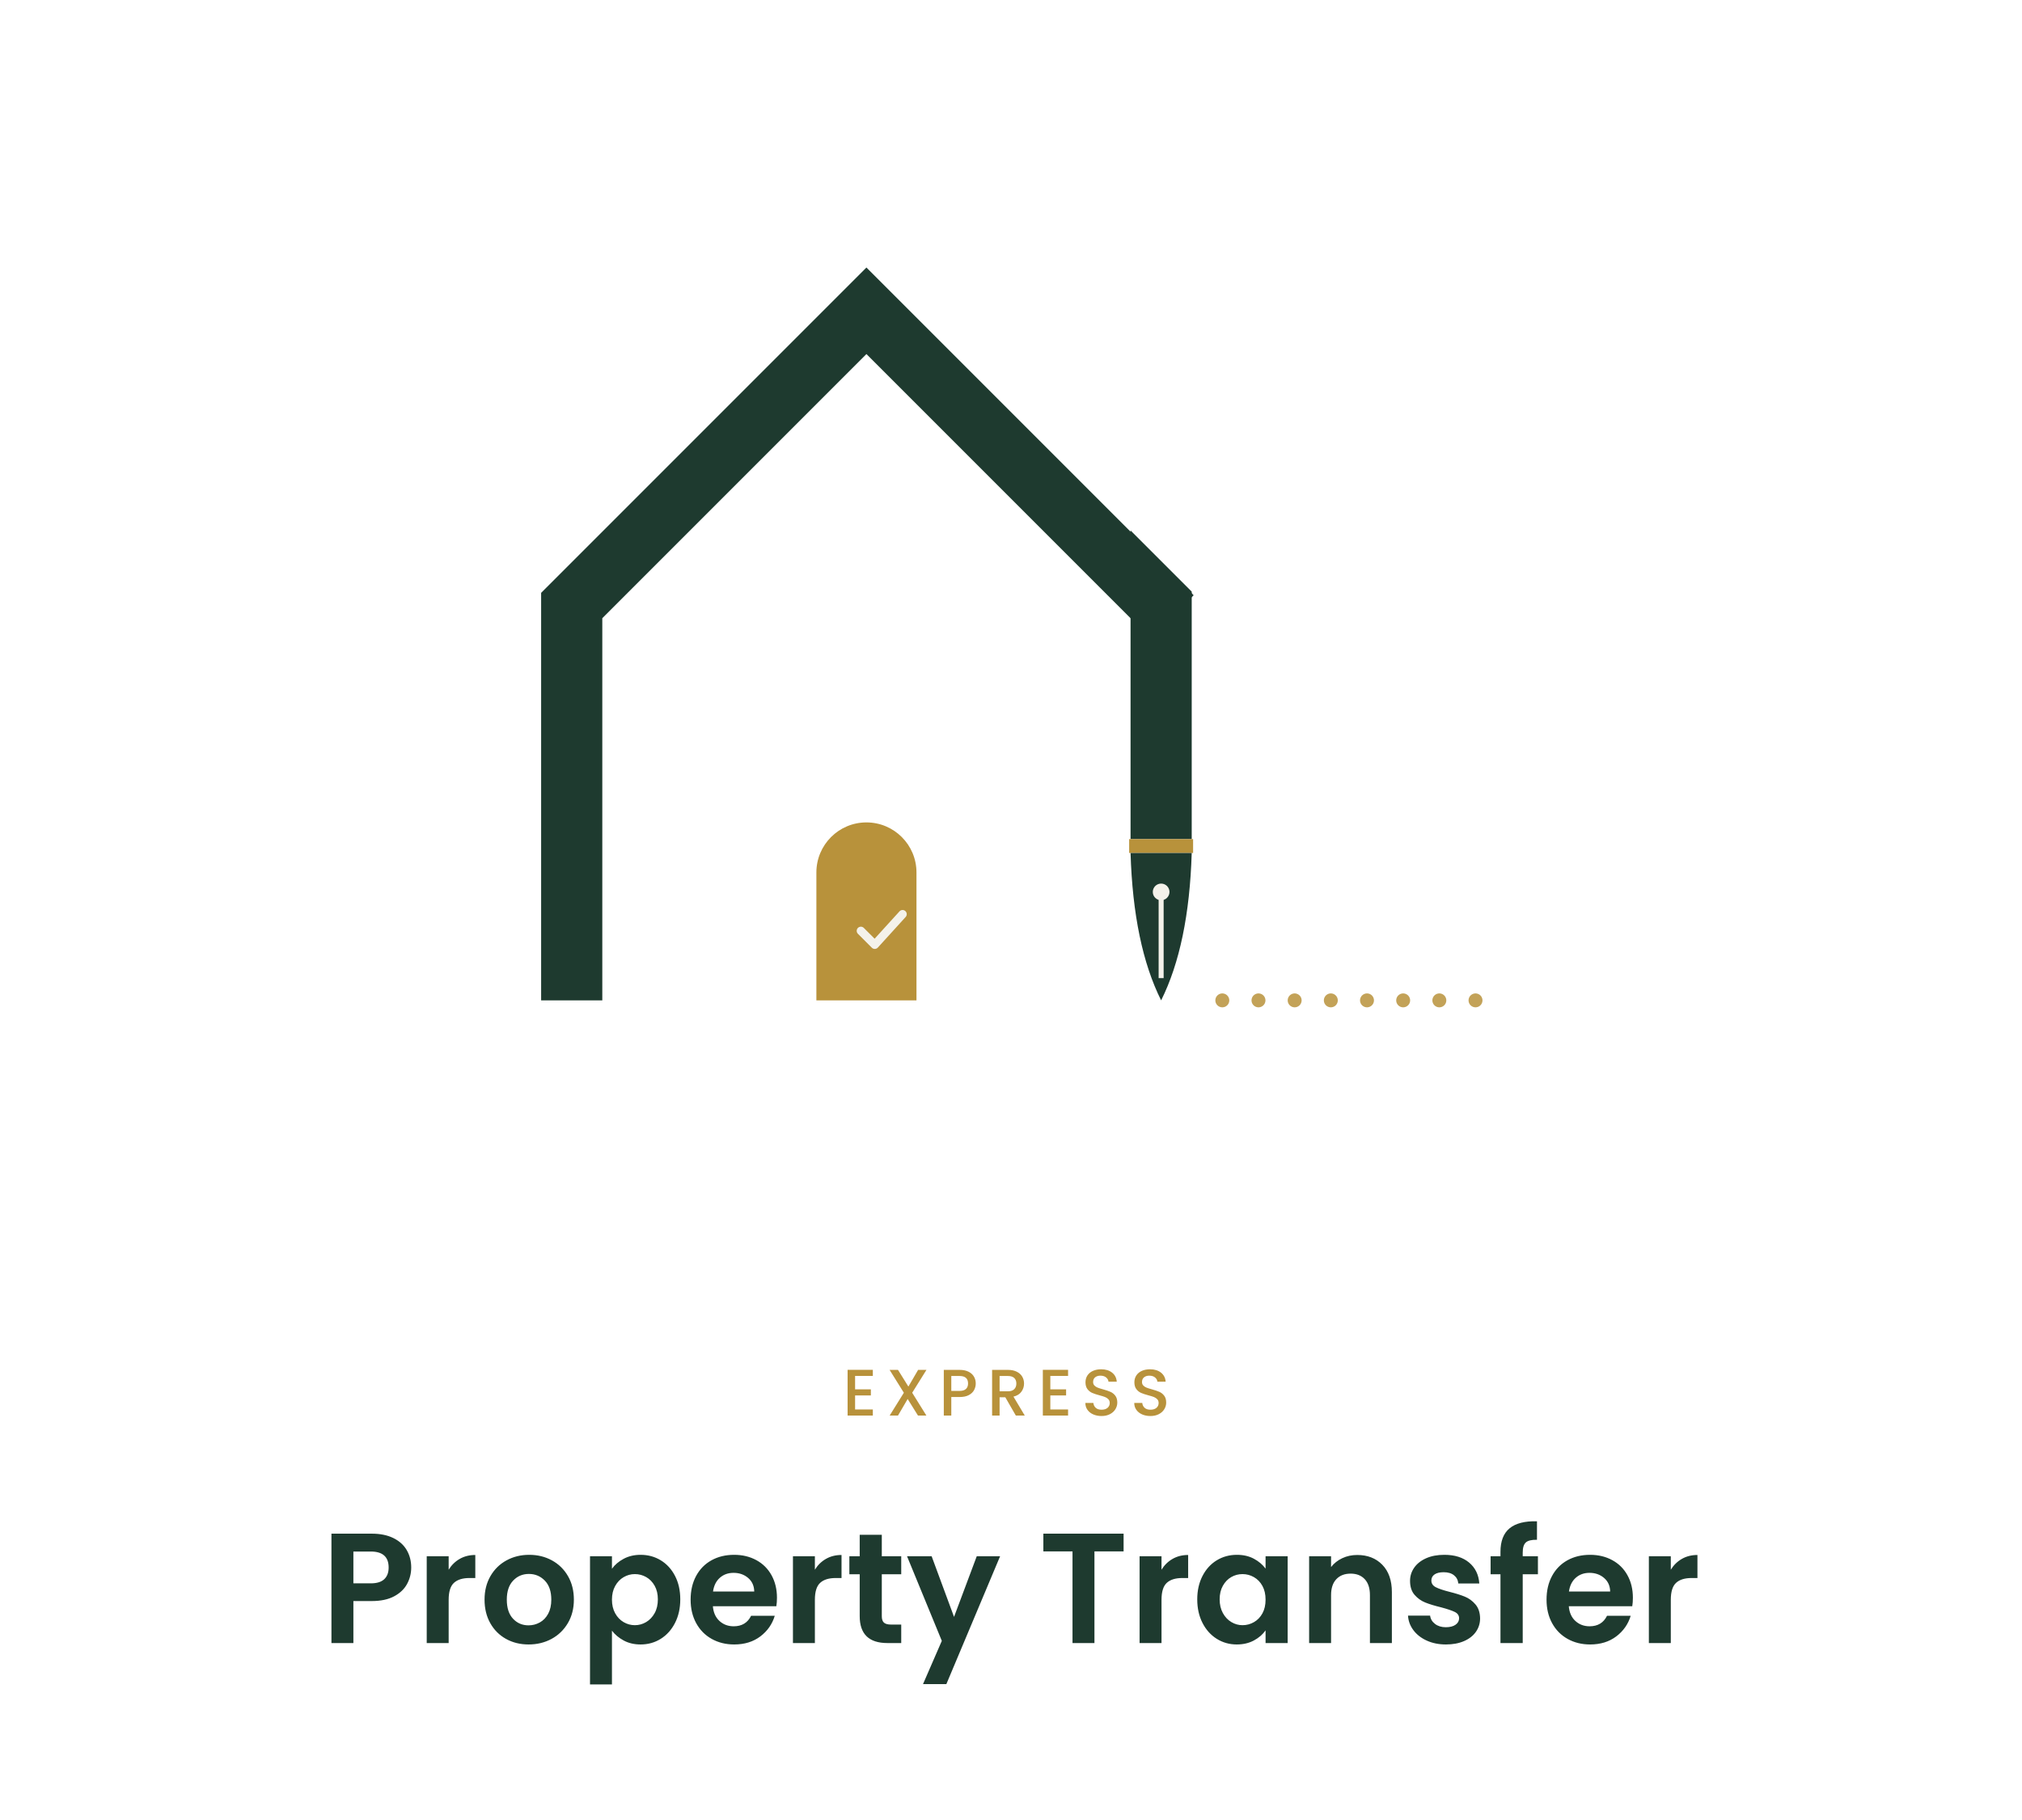
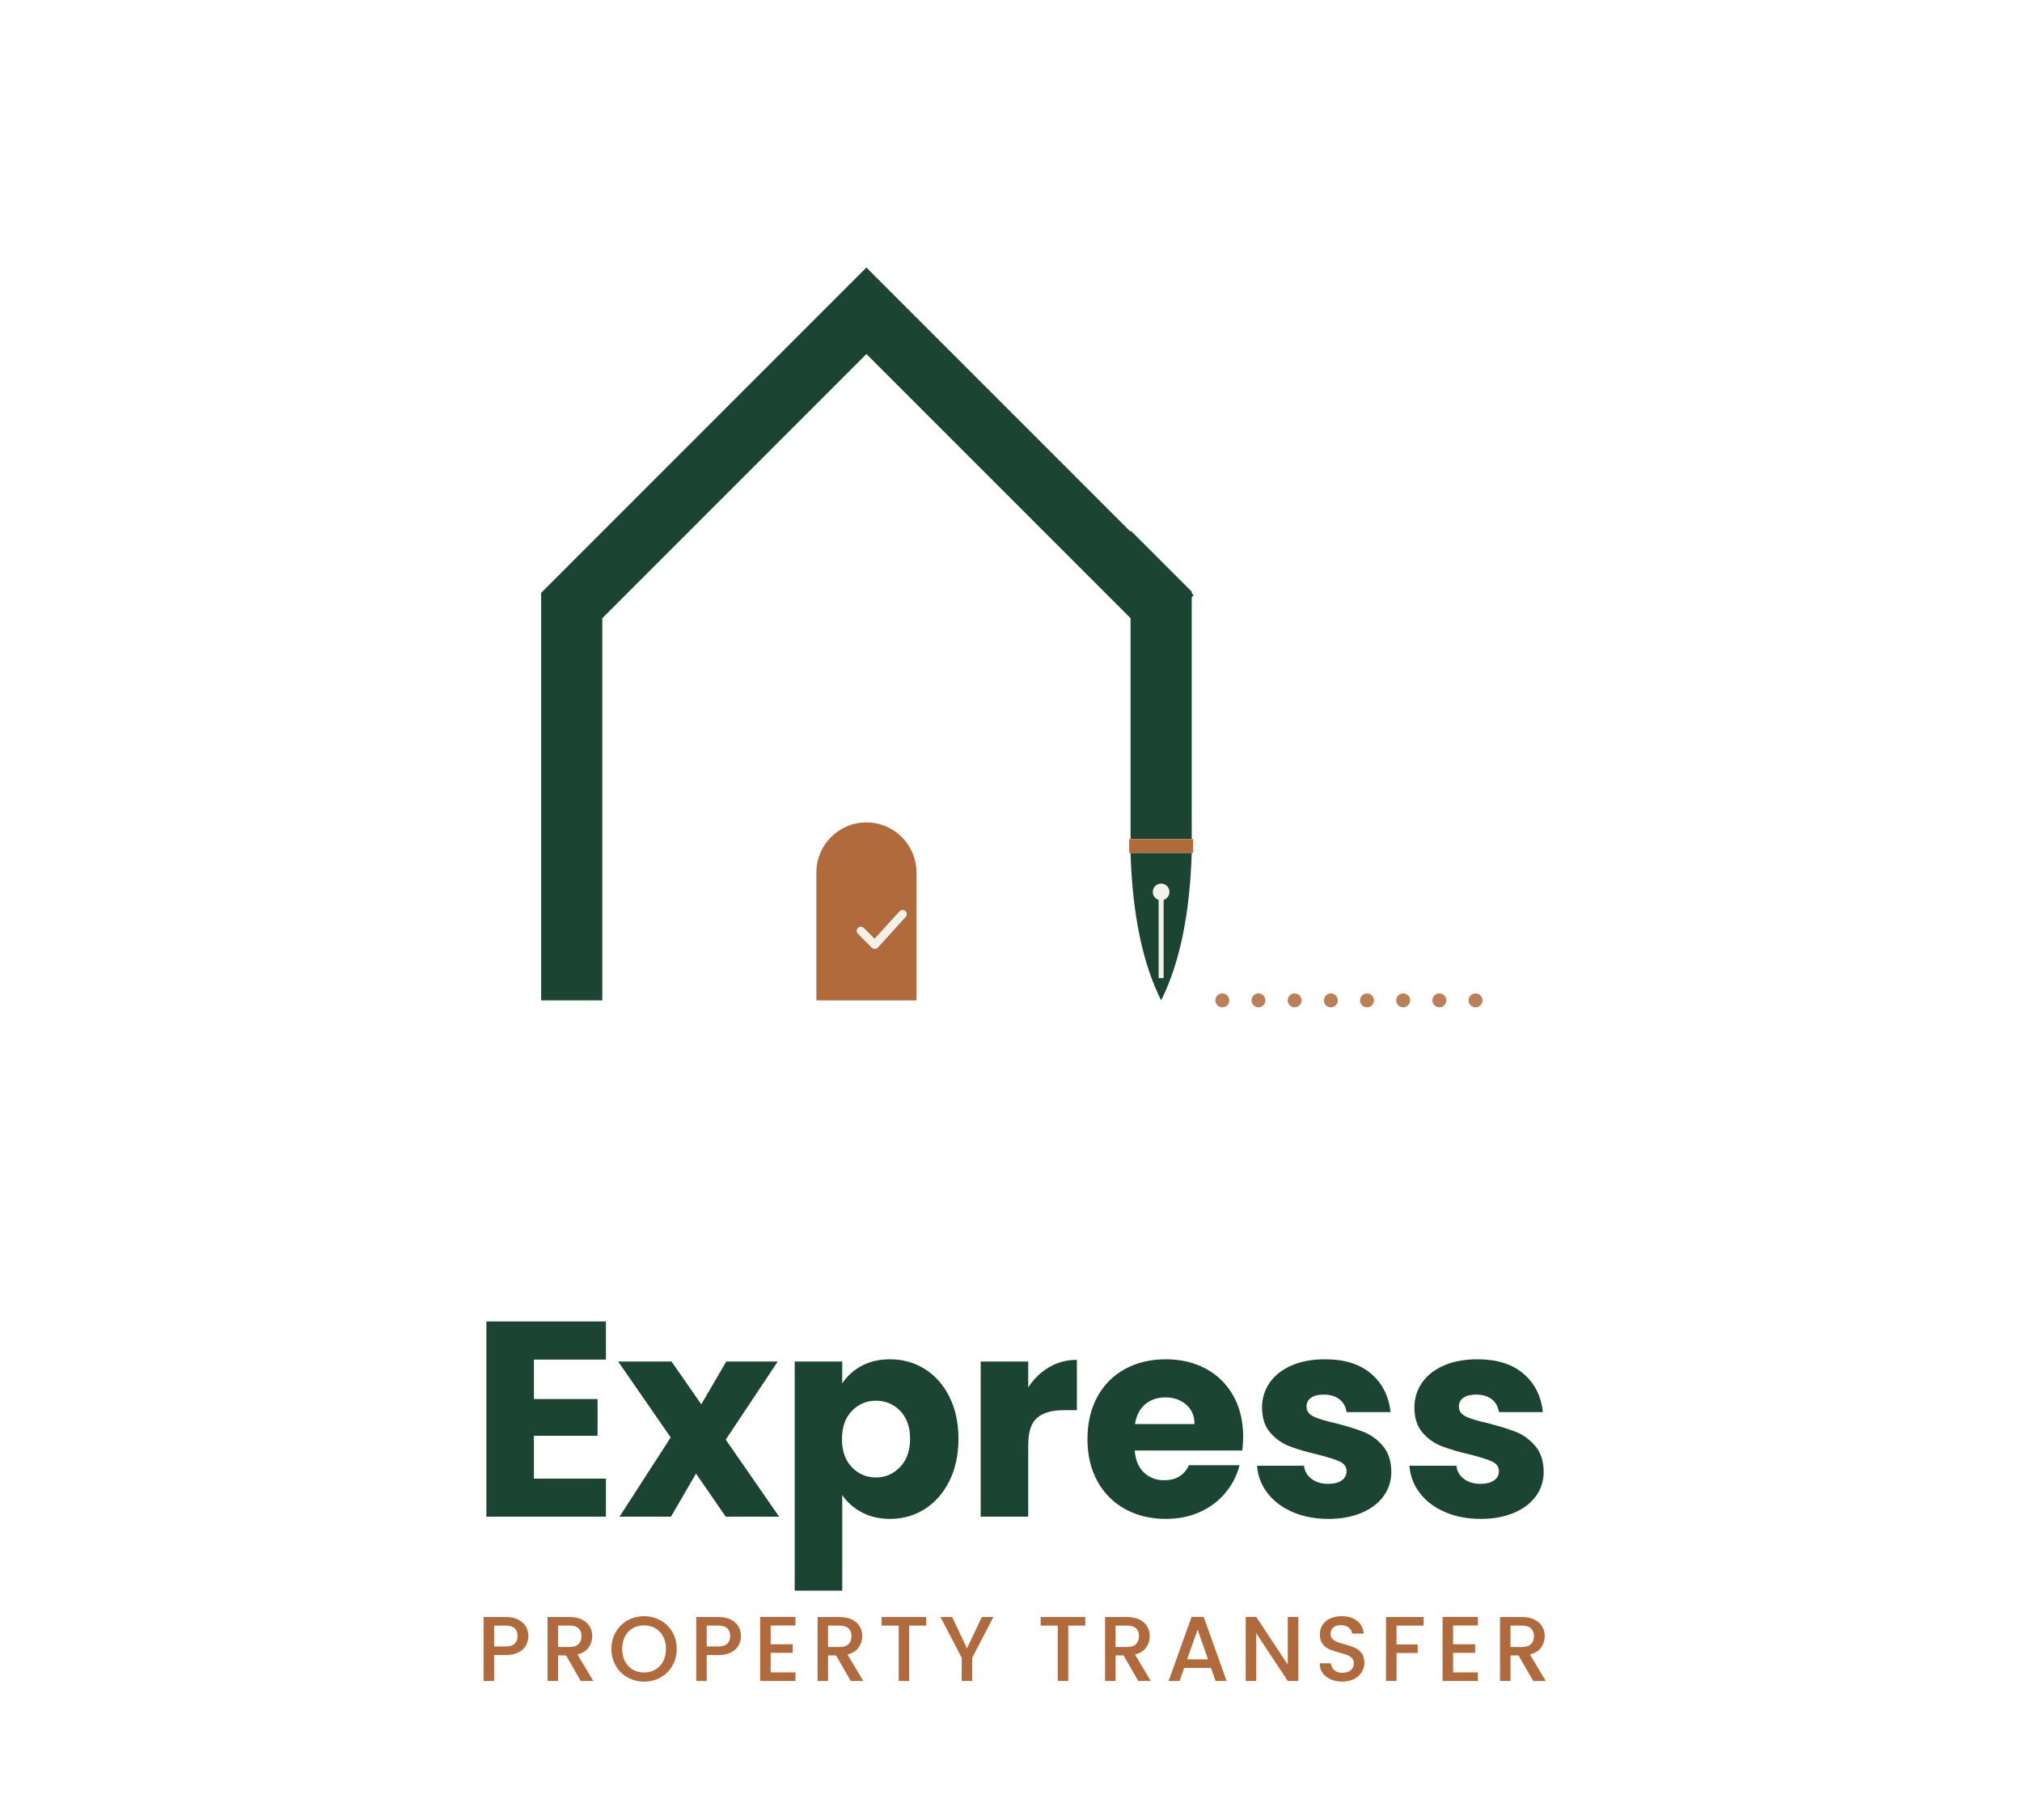
<svg xmlns="http://www.w3.org/2000/svg" viewBox="0 0 800 720" width="800" height="720">
  <g transform="translate(400 250) scale(1.1) translate(-308 -259.5)">
-     <path d="M384 392H478" fill="none" stroke="#B8923B" stroke-width="5" stroke-linecap="round" stroke-dasharray="0.01 13" opacity="0.85" />
-     <path d="M161.00 392.00L161.00 388.45L161.00 384.90L161.00 381.35L161.00 377.80L161.00 374.25L161.00 370.70L161.00 367.15L161.00 363.60L161.00 360.05L161.00 356.50L161.00 352.95L161.00 349.40L161.00 345.85L161.00 342.30L161.00 338.75L161.00 335.20L161.00 331.65L161.00 328.10L161.00 324.55L161.00 321.00L161.00 317.45L161.00 313.90L161.00 310.35L161.00 306.80L161.00 303.25L161.00 299.70L161.00 296.15L161.00 292.60L161.00 289.05L161.00 285.50L161.00 281.95L161.00 278.40L161.00 274.85L161.00 271.30L161.00 267.75L161.00 264.20L161.00 260.65L161.00 257.10L161.00 253.55L161.00 254.56L160.43 255.13L163.08 252.48L165.73 249.83L168.38 247.18L171.03 244.53L173.68 241.88L176.33 239.23L178.98 236.58L181.63 233.93L184.28 231.28L186.93 228.63L189.58 225.98L192.23 223.33L194.88 220.68L197.53 218.03L200.18 215.38L202.83 212.73L205.48 210.08L208.13 207.43L210.78 204.78L213.43 202.13L216.08 199.48L218.73 196.83L221.38 194.18L224.03 191.53L226.68 188.88L229.33 186.23L231.98 183.58L234.63 180.93L237.28 178.28L239.93 175.63L242.58 172.98L245.23 170.33L247.88 167.68L250.53 165.03L253.18 162.38L255.83 159.73L258.48 157.08L261.13 154.43L256.00 159.56L250.97 154.53L253.72 157.28L256.47 160.03L259.22 162.78L261.97 165.53L264.72 168.28L267.47 171.03L270.22 173.78L272.97 176.53L275.72 179.28L278.47 182.03L281.22 184.78L283.97 187.53L286.72 190.28L289.47 193.03L292.22 195.78L294.97 198.53L297.72 201.28L300.47 204.03L303.22 206.78L305.97 209.53L308.72 212.28L311.47 215.03L314.22 217.78L316.97 220.53L319.72 223.28L322.47 226.03L325.22 228.78L327.97 231.53L330.72 234.28L333.47 237.03L336.22 239.78L338.97 242.53L341.72 245.28L344.47 248.03L347.22 250.78L349.97 253.53L352.72 256.28L355.47 259.03L358.31 261.69L373.69 246.31L371.03 243.47L368.28 240.72L365.53 237.97L362.78 235.22L360.03 232.47L357.28 229.72L354.53 226.97L351.78 224.22L349.03 221.47L346.28 218.72L343.53 215.97L340.78 213.22L338.03 210.47L335.28 207.72L332.53 204.97L329.78 202.22L327.03 199.47L324.28 196.72L321.53 193.97L318.78 191.22L316.03 188.47L313.28 185.72L310.53 182.97L307.78 180.22L305.03 177.47L302.28 174.72L299.53 171.97L296.78 169.22L294.03 166.47L291.28 163.72L288.53 160.97L285.78 158.22L283.03 155.47L280.28 152.72L277.53 149.97L274.78 147.22L272.03 144.47L269.28 141.72L266.53 138.97L256.00 128.44L245.57 138.87L242.92 141.52L240.27 144.17L237.62 146.82L234.97 149.47L232.32 152.12L229.67 154.77L227.02 157.42L224.37 160.07L221.72 162.72L219.07 165.37L216.42 168.02L213.77 170.67L211.12 173.32L208.47 175.97L205.82 178.62L203.17 181.27L200.52 183.92L197.87 186.57L195.22 189.22L192.57 191.87L189.92 194.52L187.27 197.17L184.62 199.82L181.97 202.47L179.32 205.12L176.67 207.77L174.02 210.42L171.37 213.07L168.72 215.72L166.07 218.37L163.42 221.02L160.77 223.67L158.12 226.32L155.47 228.97L152.82 231.62L150.17 234.27L147.52 236.92L144.87 239.57L139.00 245.44L139.00 253.55L139.00 257.10L139.00 260.65L139.00 264.20L139.00 267.75L139.00 271.30L139.00 274.85L139.00 278.40L139.00 281.95L139.00 285.50L139.00 289.05L139.00 292.60L139.00 296.15L139.00 299.70L139.00 303.25L139.00 306.80L139.00 310.35L139.00 313.90L139.00 317.45L139.00 321.00L139.00 324.55L139.00 328.10L139.00 331.65L139.00 335.20L139.00 338.75L139.00 342.30L139.00 345.85L139.00 349.40L139.00 352.95L139.00 356.50L139.00 360.05L139.00 363.60L139.00 367.15L139.00 370.70L139.00 374.25L139.00 377.80L139.00 381.35L139.00 384.90L139.00 388.45L139.00 392.00Z" fill="#1E3A2F" />
-     <path d="M256 129L268 141L256 153L244 141Z" fill="#1E3A2F" />
-     <path d="M238 392V346a18 18 0 0 1 36 0v46z" fill="#B8923B" />
-     <path d="M254 367l5 5 10-11" fill="none" stroke="#F4F2EA" stroke-width="3" stroke-linecap="round" stroke-linejoin="round" />
-     <path d="M351 223L373 245V334H351Z" fill="#1E3A2F" />
-     <rect x="350.5" y="334" width="23" height="5" fill="#B8923B" />
-     <path d="M351 339H373Q372 372 362 392Q352 372 351 339Z" fill="#1E3A2F" />
-     <circle cx="362" cy="353" r="3" fill="#F4F2EA" />
-     <rect x="361.1" y="353" width="1.8" height="31" fill="#F4F2EA" />
+     <path d="M384 392H478" fill="none" stroke="#B06A3B" stroke-width="5" stroke-linecap="round" stroke-dasharray="0.01 13" opacity="0.85" />
+     <path d="M161.00 392.00L161.00 388.45L161.00 384.90L161.00 381.35L161.00 377.80L161.00 374.25L161.00 370.70L161.00 367.15L161.00 363.60L161.00 360.05L161.00 356.50L161.00 352.95L161.00 349.40L161.00 345.85L161.00 342.30L161.00 338.75L161.00 335.20L161.00 331.65L161.00 328.10L161.00 324.55L161.00 321.00L161.00 317.45L161.00 313.90L161.00 310.35L161.00 306.80L161.00 303.25L161.00 299.70L161.00 296.15L161.00 292.60L161.00 289.05L161.00 285.50L161.00 281.95L161.00 278.40L161.00 274.85L161.00 271.30L161.00 267.75L161.00 264.20L161.00 260.65L161.00 257.10L161.00 253.55L161.00 254.56L160.43 255.13L163.08 252.48L165.73 249.83L168.38 247.18L171.03 244.53L173.68 241.88L176.33 239.23L178.98 236.58L181.63 233.93L184.28 231.28L186.93 228.63L189.58 225.98L192.23 223.33L194.88 220.68L197.53 218.03L200.18 215.38L202.83 212.73L205.48 210.08L208.13 207.43L210.78 204.78L213.43 202.13L216.08 199.48L218.73 196.83L221.38 194.18L224.03 191.53L226.68 188.88L229.33 186.23L231.98 183.58L234.63 180.93L237.28 178.28L239.93 175.63L242.58 172.98L245.23 170.33L247.88 167.68L250.53 165.03L253.18 162.38L255.83 159.73L258.48 157.08L261.13 154.43L256.00 159.56L250.97 154.53L253.72 157.28L256.47 160.03L259.22 162.78L261.97 165.53L264.72 168.28L267.47 171.03L270.22 173.78L272.97 176.53L275.72 179.28L278.47 182.03L281.22 184.78L283.97 187.53L286.72 190.28L289.47 193.03L292.22 195.78L294.97 198.53L297.72 201.28L300.47 204.03L303.22 206.78L305.97 209.53L308.72 212.28L311.47 215.03L314.22 217.78L316.97 220.53L319.72 223.28L322.47 226.03L325.22 228.78L327.97 231.53L330.72 234.28L333.47 237.03L336.22 239.78L338.97 242.53L341.72 245.28L344.47 248.03L347.22 250.78L349.97 253.53L352.72 256.28L355.47 259.03L358.31 261.69L373.69 246.31L371.03 243.47L368.28 240.72L365.53 237.97L362.78 235.22L360.03 232.47L357.28 229.72L354.53 226.97L351.78 224.22L349.03 221.47L346.28 218.72L343.53 215.97L340.78 213.22L338.03 210.47L335.28 207.72L332.53 204.97L329.78 202.22L327.03 199.47L324.28 196.72L321.53 193.97L318.78 191.22L316.03 188.47L313.28 185.72L310.53 182.97L307.78 180.22L305.03 177.47L302.28 174.72L299.53 171.97L296.78 169.22L294.03 166.47L291.28 163.72L288.53 160.97L285.78 158.22L283.03 155.47L280.28 152.72L277.53 149.97L274.78 147.22L272.03 144.47L269.28 141.72L266.53 138.97L256.00 128.44L245.57 138.87L242.92 141.52L240.27 144.17L237.62 146.82L234.97 149.47L232.32 152.12L229.67 154.77L227.02 157.42L224.37 160.07L221.72 162.72L219.07 165.37L216.42 168.02L213.77 170.67L211.12 173.32L208.47 175.97L205.82 178.62L203.17 181.27L200.52 183.92L197.87 186.57L195.22 189.22L192.57 191.87L189.92 194.52L187.27 197.17L184.62 199.82L181.97 202.47L179.32 205.12L176.67 207.77L174.02 210.42L171.37 213.07L168.72 215.72L166.07 218.37L163.42 221.02L160.77 223.67L158.12 226.32L155.47 228.97L152.82 231.62L150.17 234.27L147.52 236.92L144.87 239.57L139.00 245.44L139.00 253.55L139.00 257.10L139.00 260.65L139.00 264.20L139.00 267.75L139.00 271.30L139.00 274.85L139.00 278.40L139.00 281.95L139.00 285.50L139.00 289.05L139.00 292.60L139.00 296.15L139.00 299.70L139.00 303.25L139.00 306.80L139.00 310.35L139.00 313.90L139.00 317.45L139.00 321.00L139.00 324.55L139.00 328.10L139.00 331.65L139.00 335.20L139.00 338.75L139.00 342.30L139.00 345.85L139.00 349.40L139.00 352.95L139.00 356.50L139.00 360.05L139.00 363.60L139.00 367.15L139.00 370.70L139.00 374.25L139.00 377.80L139.00 381.35L139.00 384.90L139.00 388.45L139.00 392.00Z" fill="#1C4432" />
+     <path d="M256 129L268 141L256 153L244 141Z" fill="#1C4432" />
+     <path d="M238 392V346a18 18 0 0 1 36 0v46z" fill="#B06A3B" />
+     <path d="M254 367l5 5 10-11" fill="none" stroke="#F3F1EA" stroke-width="3" stroke-linecap="round" stroke-linejoin="round" />
+     <path d="M351 223L373 245V334H351Z" fill="#1C4432" />
+     <rect x="350.5" y="334" width="23" height="5" fill="#B06A3B" />
+     <path d="M351 339H373Q372 372 362 392Q352 372 351 339Z" fill="#1C4432" />
+     <circle cx="362" cy="353" r="3" fill="#F3F1EA" />
+     <rect x="361.1" y="353" width="1.8" height="31" fill="#F3F1EA" />
  </g>
-   <g transform="translate(333.401 560) scale(0.26)">
-     <path fill="#B8923B" d="M18.9 -60.3V-39.9H42.9V-30.6H18.9V-9.3H45.9V0.0H7.5V-69.6H45.9V-60.3Z M105.8 -34.7 127.4 0.0H114.6L98.9 -25.2L84.2 0.0H71.5L93.1 -34.7L71.4 -69.5H84.2L100.0 -44.1L114.8 -69.5H127.5Z M177.9 -28.2H165.3V0.0H153.9V-69.5H177.9Q185.9 -69.5 191.45 -66.75Q197.0 -64.0 199.75 -59.3Q202.5 -54.6 202.5 -48.8Q202.5 -43.5 200.0 -38.8Q197.5 -34.1 192.0 -31.15Q186.5 -28.2 177.9 -28.2ZM190.8 -48.8Q190.8 -60.2 177.9 -60.2H165.3V-37.5H177.9Q184.4 -37.5 187.6 -40.45Q190.8 -43.4 190.8 -48.8Z M263.5 0.0 247.5 -27.8H238.8V0.0H227.4V-69.5H251.4Q259.4 -69.5 264.95 -66.7Q270.5 -63.9 273.25 -59.2Q276.0 -54.5 276.0 -48.7Q276.0 -41.9 272.05 -36.35Q268.1 -30.8 259.9 -28.8L277.1 0.0ZM238.8 -36.9H251.4Q257.8 -36.9 261.05 -40.1Q264.3 -43.3 264.3 -48.7Q264.3 -54.1 261.1 -57.15Q257.9 -60.2 251.4 -60.2H238.8Z M316.0 -60.3V-39.9H340.0V-30.6H316.0V-9.3H343.0V0.0H304.6V-69.6H343.0V-60.3Z M369.3 -19.2H381.5Q381.9 -14.7 385.05 -11.8Q388.2 -8.9 393.9 -8.9Q399.8 -8.9 403.1 -11.75Q406.4 -14.6 406.4 -19.1Q406.4 -22.6 404.35 -24.8Q402.3 -27.0 399.25 -28.2Q396.2 -29.4 390.8 -30.8Q384.0 -32.6 379.75 -34.45Q375.5 -36.3 372.5 -40.2Q369.5 -44.1 369.5 -50.6Q369.5 -56.6 372.5 -61.1Q375.5 -65.6 380.9 -68.0Q386.3 -70.4 393.4 -70.4Q403.5 -70.4 409.95 -65.35Q416.4 -60.3 417.1 -51.5H404.5Q404.2 -55.3 400.9 -58.0Q397.6 -60.7 392.2 -60.7Q387.3 -60.7 384.2 -58.2Q381.1 -55.7 381.1 -51.0Q381.1 -47.8 383.05 -45.75Q385.0 -43.7 388.0 -42.5Q391.0 -41.3 396.2 -39.9Q403.1 -38.0 407.45 -36.1Q411.8 -34.2 414.85 -30.25Q417.9 -26.3 417.9 -19.7Q417.9 -14.4 415.05 -9.7Q412.2 -5.0 406.75 -2.15Q401.3 0.7 393.9 0.7Q386.9 0.7 381.3 -1.75Q375.7 -4.2 372.5 -8.7Q369.3 -13.2 369.3 -19.2Z M443.7 -19.2H455.9Q456.3 -14.7 459.45 -11.8Q462.6 -8.9 468.3 -8.9Q474.2 -8.9 477.5 -11.75Q480.8 -14.6 480.8 -19.1Q480.8 -22.6 478.75 -24.8Q476.7 -27.0 473.65 -28.2Q470.6 -29.4 465.2 -30.8Q458.4 -32.6 454.15 -34.45Q449.9 -36.3 446.9 -40.2Q443.9 -44.1 443.9 -50.6Q443.9 -56.6 446.9 -61.1Q449.9 -65.6 455.3 -68.0Q460.7 -70.4 467.8 -70.4Q477.9 -70.4 484.35 -65.35Q490.8 -60.3 491.5 -51.5H478.9Q478.6 -55.3 475.3 -58.0Q472.0 -60.7 466.6 -60.7Q461.7 -60.7 458.6 -58.2Q455.5 -55.7 455.5 -51.0Q455.5 -47.8 457.45 -45.75Q459.4 -43.7 462.4 -42.5Q465.4 -41.3 470.6 -39.9Q477.5 -38.0 481.85 -36.1Q486.2 -34.2 489.25 -30.25Q492.3 -26.3 492.3 -19.7Q492.3 -14.4 489.45 -9.7Q486.6 -5.0 481.15 -2.15Q475.7 0.7 468.3 0.7Q461.3 0.7 455.7 -1.75Q450.1 -4.2 446.9 -8.7Q443.7 -13.2 443.7 -19.2Z" />
+   <g transform="translate(185.61 600) scale(1.1)">
+     <path fill="#1C4432" d="M23.3 -56.5V-42.3H46.2V-29.1H23.3V-13.7H49.2V0.0H6.2V-70.2H49.2V-56.5Z M92.3 0.0 81.6 -15.5 72.6 0.0H54.1L72.5 -28.5L53.6 -55.8H72.8L83.5 -40.4L92.5 -55.8H111.0L92.3 -27.7L111.5 0.0Z M151.4 -56.6Q158.3 -56.6 163.9 -53.1Q169.5 -49.6 172.75 -43.1Q176.0 -36.6 176.0 -28.0Q176.0 -19.4 172.75 -12.85Q169.5 -6.3 163.9 -2.75Q158.3 0.8 151.4 0.8Q145.6 0.8 141.15 -1.6Q136.7 -4.0 134.2 -7.8V26.6H117.1V-55.8H134.2V-47.9Q136.7 -51.8 141.1 -54.2Q145.5 -56.6 151.4 -56.6ZM146.3 -41.7Q141.2 -41.7 137.65 -38.0Q134.1 -34.3 134.1 -27.9Q134.1 -21.5 137.65 -17.8Q141.2 -14.1 146.3 -14.1Q151.4 -14.1 155.0 -17.85Q158.6 -21.6 158.6 -28.0Q158.6 -34.4 155.05 -38.05Q151.5 -41.7 146.3 -41.7Z M218.6 -56.4V-38.3H213.9Q207.5 -38.3 204.3 -35.55Q201.1 -32.8 201.1 -25.9V0.0H184.0V-55.8H201.1V-46.5Q204.1 -51.1 208.6 -53.75Q213.1 -56.4 218.6 -56.4Z M278.1 -23.8H239.4Q239.8 -18.6 242.75 -15.85Q245.7 -13.1 250 -13.1Q256.4 -13.1 258.9 -18.5H277.1Q275.7 -13.0 272.05 -8.6Q268.4 -4.2 262.9 -1.7Q257.4 0.8 250.6 0.8Q242.4 0.8 236 -2.7Q229.6 -6.2 226 -12.7Q222.4 -19.2 222.4 -27.9Q222.4 -36.6 225.95 -43.1Q229.5 -49.6 235.9 -53.1Q242.3 -56.6 250.6 -56.6Q258.7 -56.6 265.0 -53.2Q271.3 -49.8 274.85 -43.5Q278.4 -37.2 278.4 -28.8Q278.4 -26.4 278.1 -23.8ZM260.9 -33.3Q260.9 -37.7 257.9 -40.3Q254.9 -42.9 250.4 -42.9Q246.1 -42.9 243.15 -40.4Q240.2 -37.9 239.5 -33.3Z M283.4 -18.3H300.3Q300.6 -15.4 303.0 -13.6Q305.4 -11.8 308.9 -11.8Q312.1 -11.8 313.85 -13.05Q315.6 -14.3 315.6 -16.3Q315.6 -18.7 313.1 -19.85Q310.6 -21.0 305 -22.4Q299 -23.8 295 -25.35Q291 -26.9 288.1 -30.25Q285.2 -33.6 285.2 -39.3Q285.2 -44.1 287.85 -48.05Q290.5 -52.0 295.65 -54.3Q300.8 -56.6 307.9 -56.6Q318.4 -56.6 324.45 -51.4Q330.5 -46.2 331.4 -37.6H315.6Q315.2 -40.5 313.05 -42.2Q310.9 -43.9 307.4 -43.9Q304.4 -43.9 302.8 -42.75Q301.2 -41.6 301.2 -39.6Q301.2 -37.2 303.75 -36.0Q306.3 -34.8 311.7 -33.6Q317.9 -32.0 321.8 -30.45Q325.7 -28.9 328.65 -25.45Q331.6 -22.0 331.7 -16.2Q331.7 -11.3 328.95 -7.45Q326.2 -3.6 321.05 -1.4Q315.9 0.8 309.1 0.8Q301.8 0.8 296.1 -1.7Q290.4 -4.2 287.1 -8.55Q283.8 -12.9 283.4 -18.3Z M338.2 -18.3H355.1Q355.4 -15.4 357.8 -13.6Q360.2 -11.8 363.7 -11.8Q366.9 -11.8 368.65 -13.05Q370.4 -14.3 370.4 -16.3Q370.4 -18.7 367.9 -19.85Q365.4 -21.0 359.8 -22.4Q353.8 -23.8 349.8 -25.35Q345.8 -26.9 342.9 -30.25Q340 -33.6 340 -39.3Q340 -44.1 342.65 -48.05Q345.3 -52.0 350.45 -54.3Q355.6 -56.6 362.7 -56.6Q373.2 -56.6 379.25 -51.4Q385.3 -46.2 386.2 -37.6H370.4Q370 -40.5 367.85 -42.2Q365.7 -43.9 362.2 -43.9Q359.2 -43.9 357.6 -42.75Q356 -41.6 356 -39.6Q356 -37.2 358.55 -36.0Q361.1 -34.8 366.5 -33.6Q372.7 -32.0 376.6 -30.45Q380.5 -28.9 383.45 -25.45Q386.4 -22.0 386.5 -16.2Q386.5 -11.3 383.75 -7.45Q381 -3.6 375.85 -1.4Q370.7 0.8 363.9 0.8Q356.6 0.8 350.9 -1.7Q345.2 -4.2 341.9 -8.55Q338.6 -12.9 338.2 -18.3Z" />
  </g>
-   <g transform="translate(126.859 650) scale(0.62)">
-     <path fill="#1E3A2F" d="M32.6 -26.8H20.9V0.0H6.9V-69.8H32.6Q40.7 -69.8 46.4 -67.0Q52.1 -64.2 54.95 -59.3Q57.8 -54.4 57.8 -48.2Q57.8 -42.6 55.15 -37.7Q52.5 -32.8 46.85 -29.8Q41.2 -26.8 32.6 -26.8ZM43.4 -48.2Q43.4 -58.4 32.0 -58.4H20.9V-38.1H32.0Q37.8 -38.1 40.6 -40.75Q43.4 -43.4 43.4 -48.2Z M98.7 -56.2V-41.5H95.0Q88.4 -41.5 85.05 -38.4Q81.7 -35.3 81.7 -27.6V0.0H67.7V-55.4H81.7V-46.8Q84.4 -51.2 88.75 -53.7Q93.1 -56.2 98.7 -56.2Z M104.6 -27.7Q104.6 -36.2 108.35 -42.7Q112.1 -49.2 118.6 -52.75Q125.1 -56.3 133.1 -56.3Q141.1 -56.3 147.6 -52.75Q154.1 -49.2 157.85 -42.7Q161.6 -36.2 161.6 -27.7Q161.6 -19.2 157.75 -12.7Q153.9 -6.2 147.35 -2.65Q140.8 0.9 132.7 0.9Q124.7 0.9 118.3 -2.65Q111.9 -6.2 108.25 -12.7Q104.6 -19.2 104.6 -27.7ZM147.2 -27.7Q147.2 -35.6 143.05 -39.85Q138.9 -44.1 132.9 -44.1Q126.9 -44.1 122.85 -39.85Q118.8 -35.6 118.8 -27.7Q118.8 -19.8 122.75 -15.55Q126.7 -11.3 132.7 -11.3Q136.5 -11.3 139.85 -13.15Q143.2 -15.0 145.2 -18.7Q147.2 -22.4 147.2 -27.7Z M204.2 -56.3Q211.3 -56.3 217.05 -52.8Q222.8 -49.3 226.15 -42.85Q229.5 -36.4 229.5 -27.9Q229.5 -19.4 226.15 -12.85Q222.8 -6.3 217.05 -2.7Q211.3 0.9 204.2 0.9Q198.1 0.9 193.45 -1.6Q188.8 -4.1 185.9 -7.9V26.4H171.9V-55.4H185.9V-47.4Q188.6 -51.2 193.35 -53.75Q198.1 -56.3 204.2 -56.3ZM200.5 -44.0Q196.7 -44.0 193.35 -42.05Q190 -40.1 187.95 -36.4Q185.9 -32.7 185.9 -27.7Q185.9 -22.7 187.95 -19.0Q190 -15.3 193.35 -13.35Q196.7 -11.4 200.5 -11.4Q204.4 -11.4 207.75 -13.4Q211.1 -15.4 213.15 -19.1Q215.2 -22.8 215.2 -27.9Q215.2 -32.9 213.15 -36.55Q211.1 -40.2 207.75 -42.1Q204.4 -44.0 200.5 -44.0Z M290.8 -23.5H250.3Q250.8 -17.5 254.5 -14.1Q258.2 -10.7 263.6 -10.7Q271.4 -10.7 274.7 -17.4H289.8Q287.4 -9.4 280.6 -4.25Q273.8 0.9 263.9 0.9Q255.9 0.9 249.55 -2.65Q243.2 -6.2 239.65 -12.7Q236.1 -19.2 236.1 -27.7Q236.1 -36.3 239.6 -42.8Q243.1 -49.3 249.4 -52.8Q255.7 -56.3 263.9 -56.3Q271.8 -56.3 278.05 -52.9Q284.3 -49.5 287.75 -43.25Q291.2 -37.0 291.2 -28.9Q291.2 -25.9 290.8 -23.5ZM276.7 -32.9Q276.6 -38.3 272.8 -41.55Q269.0 -44.8 263.5 -44.8Q258.3 -44.8 254.75 -41.65Q251.2 -38.5 250.4 -32.9Z M332.4 -56.2V-41.5H328.7Q322.1 -41.5 318.75 -38.4Q315.4 -35.3 315.4 -27.6V0.0H301.4V-55.4H315.4V-46.8Q318.1 -51.2 322.45 -53.7Q326.8 -56.2 332.4 -56.2Z M358.1 -43.9V-17.1Q358.1 -14.3 359.45 -13.05Q360.8 -11.8 364.0 -11.8H370.5V0.0H361.7Q344.0 0.0 344.0 -17.2V-43.9H337.4V-55.4H344.0V-69.1H358.1V-55.4H370.5V-43.9Z M433.6 -55.4 399.3 26.2H384.4L396.4 -1.4L374.2 -55.4H389.9L404.2 -16.7L418.7 -55.4Z M512.4 -69.8V-58.5H493.8V0.0H479.8V-58.5H461.2V-69.8Z M553.6 -56.2V-41.5H549.9Q543.3 -41.5 539.95 -38.4Q536.6 -35.3 536.6 -27.6V0.0H522.6V-55.4H536.6V-46.8Q539.3 -51.2 543.65 -53.7Q548.0 -56.2 553.6 -56.2Z M584.7 -56.3Q590.9 -56.3 595.55 -53.8Q600.2 -51.3 603.0 -47.5V-55.4H617.1V0.0H603.0V-8.1Q600.3 -4.2 595.55 -1.65Q590.8 0.9 584.6 0.9Q577.6 0.9 571.85 -2.7Q566.1 -6.3 562.75 -12.85Q559.4 -19.4 559.4 -27.9Q559.4 -36.3 562.75 -42.8Q566.1 -49.3 571.85 -52.8Q577.6 -56.3 584.7 -56.3ZM588.3 -44.0Q584.4 -44.0 581.1 -42.1Q577.8 -40.2 575.75 -36.55Q573.7 -32.9 573.7 -27.9Q573.7 -22.9 575.75 -19.15Q577.8 -15.4 581.15 -13.4Q584.5 -11.4 588.3 -11.4Q592.2 -11.4 595.6 -13.35Q599.0 -15.3 601.0 -18.95Q603.0 -22.6 603.0 -27.7Q603.0 -32.8 601.0 -36.45Q599.0 -40.1 595.6 -42.05Q592.2 -44.0 588.3 -44.0Z M683.6 -32.5V0.0H669.6V-30.6Q669.6 -37.2 666.3 -40.75Q663.0 -44.3 657.3 -44.3Q651.5 -44.3 648.15 -40.75Q644.8 -37.2 644.8 -30.6V0.0H630.8V-55.4H644.8V-48.5Q647.6 -52.1 651.95 -54.15Q656.3 -56.2 661.5 -56.2Q671.4 -56.2 677.5 -49.95Q683.6 -43.7 683.6 -32.5Z M693.9 -17.5H708.0Q708.4 -14.3 711.15 -12.2Q713.9 -10.1 718.0 -10.1Q722.0 -10.1 724.25 -11.7Q726.5 -13.3 726.5 -15.8Q726.5 -18.5 723.75 -19.85Q721.0 -21.2 715.0 -22.8Q708.8 -24.3 704.85 -25.9Q700.9 -27.5 698.05 -30.8Q695.2 -34.1 695.2 -39.7Q695.2 -44.3 697.85 -48.1Q700.5 -51.9 705.45 -54.1Q710.4 -56.3 717.1 -56.3Q727.0 -56.3 732.9 -51.35Q738.8 -46.4 739.4 -38.0H726.0Q725.7 -41.3 723.25 -43.25Q720.8 -45.2 716.7 -45.2Q712.9 -45.2 710.85 -43.8Q708.8 -42.4 708.8 -39.9Q708.8 -37.1 711.6 -35.65Q714.4 -34.2 720.3 -32.7Q726.3 -31.2 730.2 -29.6Q734.1 -28.0 736.95 -24.65Q739.8 -21.3 739.9 -15.8Q739.9 -11.0 737.25 -7.2Q734.6 -3.4 729.65 -1.25Q724.7 0.9 718.1 0.9Q711.3 0.9 705.9 -1.55Q700.5 -4.0 697.35 -8.2Q694.2 -12.4 693.9 -17.5Z M776.8 -43.9H767.1V0.0H752.9V-43.9H746.6V-55.4H752.9V-58.2Q752.9 -68.4 758.7 -73.2Q764.5 -78.0 776.2 -77.7V-65.9Q771.1 -66.0 769.1 -64.2Q767.1 -62.4 767.1 -57.7V-55.4H776.8Z M837.0 -23.5H796.5Q797.0 -17.5 800.7 -14.1Q804.4 -10.7 809.8 -10.7Q817.6 -10.7 820.9 -17.4H836.0Q833.6 -9.4 826.8 -4.25Q820.0 0.9 810.1 0.9Q802.1 0.9 795.75 -2.65Q789.4 -6.2 785.85 -12.7Q782.3 -19.2 782.3 -27.7Q782.3 -36.3 785.8 -42.8Q789.3 -49.3 795.6 -52.8Q801.9 -56.3 810.1 -56.3Q818.0 -56.3 824.25 -52.9Q830.5 -49.5 833.95 -43.25Q837.4 -37.0 837.4 -28.9Q837.4 -25.9 837.0 -23.5ZM822.9 -32.9Q822.8 -38.3 819.0 -41.55Q815.2 -44.8 809.7 -44.8Q804.5 -44.8 800.95 -41.65Q797.4 -38.5 796.6 -32.9Z M878.6 -56.2V-41.5H874.9Q868.3 -41.5 864.95 -38.4Q861.6 -35.3 861.6 -27.6V0.0H847.6V-55.4H861.6V-46.8Q864.3 -51.2 868.65 -53.7Q873.0 -56.2 878.6 -56.2Z" />
+   <g transform="translate(188.61 665) scale(0.3639898)">
+     <path fill="#B06A3B" d="M31.5 -28.2H18.9V0.0H7.5V-69.5H31.5Q39.5 -69.5 45.05 -66.75Q50.6 -64.0 53.35 -59.3Q56.1 -54.6 56.1 -48.8Q56.1 -43.5 53.6 -38.8Q51.1 -34.1 45.6 -31.15Q40.1 -28.2 31.5 -28.2ZM44.4 -48.8Q44.4 -60.2 31.5 -60.2H18.9V-37.5H31.5Q38.0 -37.5 41.2 -40.45Q44.4 -43.4 44.4 -48.8Z M113.1 0.0 97.1 -27.8H88.4V0.0H77.0V-69.5H101.0Q109.0 -69.5 114.55 -66.7Q120.1 -63.9 122.85 -59.2Q125.6 -54.5 125.6 -48.7Q125.6 -41.9 121.65 -36.35Q117.7 -30.8 109.5 -28.8L126.7 0.0ZM88.4 -36.9H101.0Q107.4 -36.9 110.65 -40.1Q113.9 -43.3 113.9 -48.7Q113.9 -54.1 110.7 -57.15Q107.5 -60.2 101.0 -60.2H88.4Z M146.4 -34.9Q146.4 -45.1 151.15 -53.2Q155.9 -61.3 164.05 -65.85Q172.2 -70.4 181.9 -70.4Q191.7 -70.4 199.85 -65.85Q208.0 -61.3 212.7 -53.2Q217.4 -45.1 217.4 -34.9Q217.4 -24.7 212.7 -16.55Q208.0 -8.4 199.85 -3.85Q191.7 0.7 181.9 0.7Q172.2 0.7 164.05 -3.85Q155.9 -8.4 151.15 -16.55Q146.4 -24.7 146.4 -34.9ZM205.7 -34.9Q205.7 -42.6 202.65 -48.4Q199.6 -54.2 194.2 -57.3Q188.8 -60.4 181.9 -60.4Q175.0 -60.4 169.6 -57.3Q164.2 -54.2 161.15 -48.4Q158.1 -42.6 158.1 -34.9Q158.1 -27.2 161.15 -21.35Q164.2 -15.5 169.6 -12.35Q175.0 -9.2 181.9 -9.2Q188.8 -9.2 194.2 -12.35Q199.6 -15.5 202.65 -21.35Q205.7 -27.2 205.7 -34.9Z M262.6 -28.2H250.0V0.0H238.6V-69.5H262.6Q270.6 -69.5 276.15 -66.75Q281.7 -64.0 284.45 -59.3Q287.2 -54.6 287.2 -48.8Q287.2 -43.5 284.7 -38.8Q282.2 -34.1 276.7 -31.15Q271.2 -28.2 262.6 -28.2ZM275.5 -48.8Q275.5 -60.2 262.6 -60.2H250.0V-37.5H262.6Q269.1 -37.5 272.3 -40.45Q275.5 -43.4 275.5 -48.8Z M319.5 -60.3V-39.9H343.5V-30.6H319.5V-9.3H346.5V0.0H308.1V-69.6H346.5V-60.3Z M406.6 0.0 390.6 -27.8H381.9V0.0H370.5V-69.5H394.5Q402.5 -69.5 408.05 -66.7Q413.6 -63.9 416.35 -59.2Q419.1 -54.5 419.1 -48.7Q419.1 -41.9 415.15 -36.35Q411.2 -30.8 403.0 -28.8L420.2 0.0ZM381.9 -36.9H394.5Q400.9 -36.9 404.15 -40.1Q407.4 -43.3 407.4 -48.7Q407.4 -54.1 404.2 -57.15Q401.0 -60.2 394.5 -60.2H381.9Z M488.6 -69.5V-60.2H470.1V0.0H458.7V-60.2H440.1V-69.5Z M561.6 -69.5 538.6 -25.2V0.0H527.2V-25.2L504.1 -69.5H516.8L532.9 -35.4L549.0 -69.5Z M661.5 -69.5V-60.2H643.0V0.0H631.6V-60.2H613.0V-69.5Z M719.1 0.0 703.1 -27.8H694.4V0.0H683.0V-69.5H707.0Q715.0 -69.5 720.55 -66.7Q726.1 -63.9 728.85 -59.2Q731.6 -54.5 731.6 -48.7Q731.6 -41.9 727.65 -36.35Q723.7 -30.8 715.5 -28.8L732.7 0.0ZM694.4 -36.9H707.0Q713.4 -36.9 716.65 -40.1Q719.9 -43.3 719.9 -48.7Q719.9 -54.1 716.7 -57.15Q713.5 -60.2 707.0 -60.2H694.4Z M798.1 -14.2H769.0L764.0 0.0H752.1L777.0 -69.6H790.2L815.1 0.0H803.1ZM794.9 -23.5 783.6 -55.8 772.2 -23.5Z M893 0.0H881.6L847.3 -51.9V0.0H835.9V-69.6H847.3L881.6 -17.8V-69.6H893Z M916.3 -19.2H928.5Q928.9 -14.7 932.05 -11.8Q935.2 -8.9 940.9 -8.9Q946.8 -8.9 950.1 -11.75Q953.4 -14.6 953.4 -19.1Q953.4 -22.6 951.35 -24.8Q949.3 -27.0 946.25 -28.2Q943.2 -29.4 937.8 -30.8Q931 -32.6 926.75 -34.45Q922.5 -36.3 919.5 -40.2Q916.5 -44.1 916.5 -50.6Q916.5 -56.6 919.5 -61.1Q922.5 -65.6 927.9 -68.0Q933.3 -70.4 940.4 -70.4Q950.5 -70.4 956.95 -65.35Q963.4 -60.3 964.1 -51.5H951.5Q951.2 -55.3 947.9 -58.0Q944.6 -60.7 939.2 -60.7Q934.3 -60.7 931.2 -58.2Q928.1 -55.7 928.1 -51.0Q928.1 -47.8 930.05 -45.75Q932 -43.7 935 -42.5Q938 -41.3 943.2 -39.9Q950.1 -38.0 954.45 -36.1Q958.8 -34.2 961.85 -30.25Q964.9 -26.3 964.9 -19.7Q964.9 -14.4 962.05 -9.7Q959.2 -5.0 953.75 -2.15Q948.3 0.7 940.9 0.7Q933.9 0.7 928.3 -1.75Q922.7 -4.2 919.5 -8.7Q916.3 -13.2 916.3 -19.2Z M1029.3 -69.5V-60.2H999.8V-39.7H1022.8V-30.4H999.8V0.0H988.4V-69.5Z M1061.3 -60.3V-39.9H1085.3V-30.6H1061.3V-9.3H1088.3V0.0H1049.9V-69.6H1088.3V-60.3Z M1148.4 0.0 1132.4 -27.8H1123.7V0.0H1112.3V-69.5H1136.3Q1144.3 -69.5 1149.85 -66.7Q1155.4 -63.9 1158.15 -59.2Q1160.9 -54.5 1160.9 -48.7Q1160.9 -41.9 1156.95 -36.35Q1153 -30.8 1144.8 -28.8L1162 0.0ZM1123.7 -36.9H1136.3Q1142.7 -36.9 1145.95 -40.1Q1149.2 -43.3 1149.2 -48.7Q1149.2 -54.1 1146 -57.15Q1142.8 -60.2 1136.3 -60.2H1123.7Z" />
  </g>
</svg>
